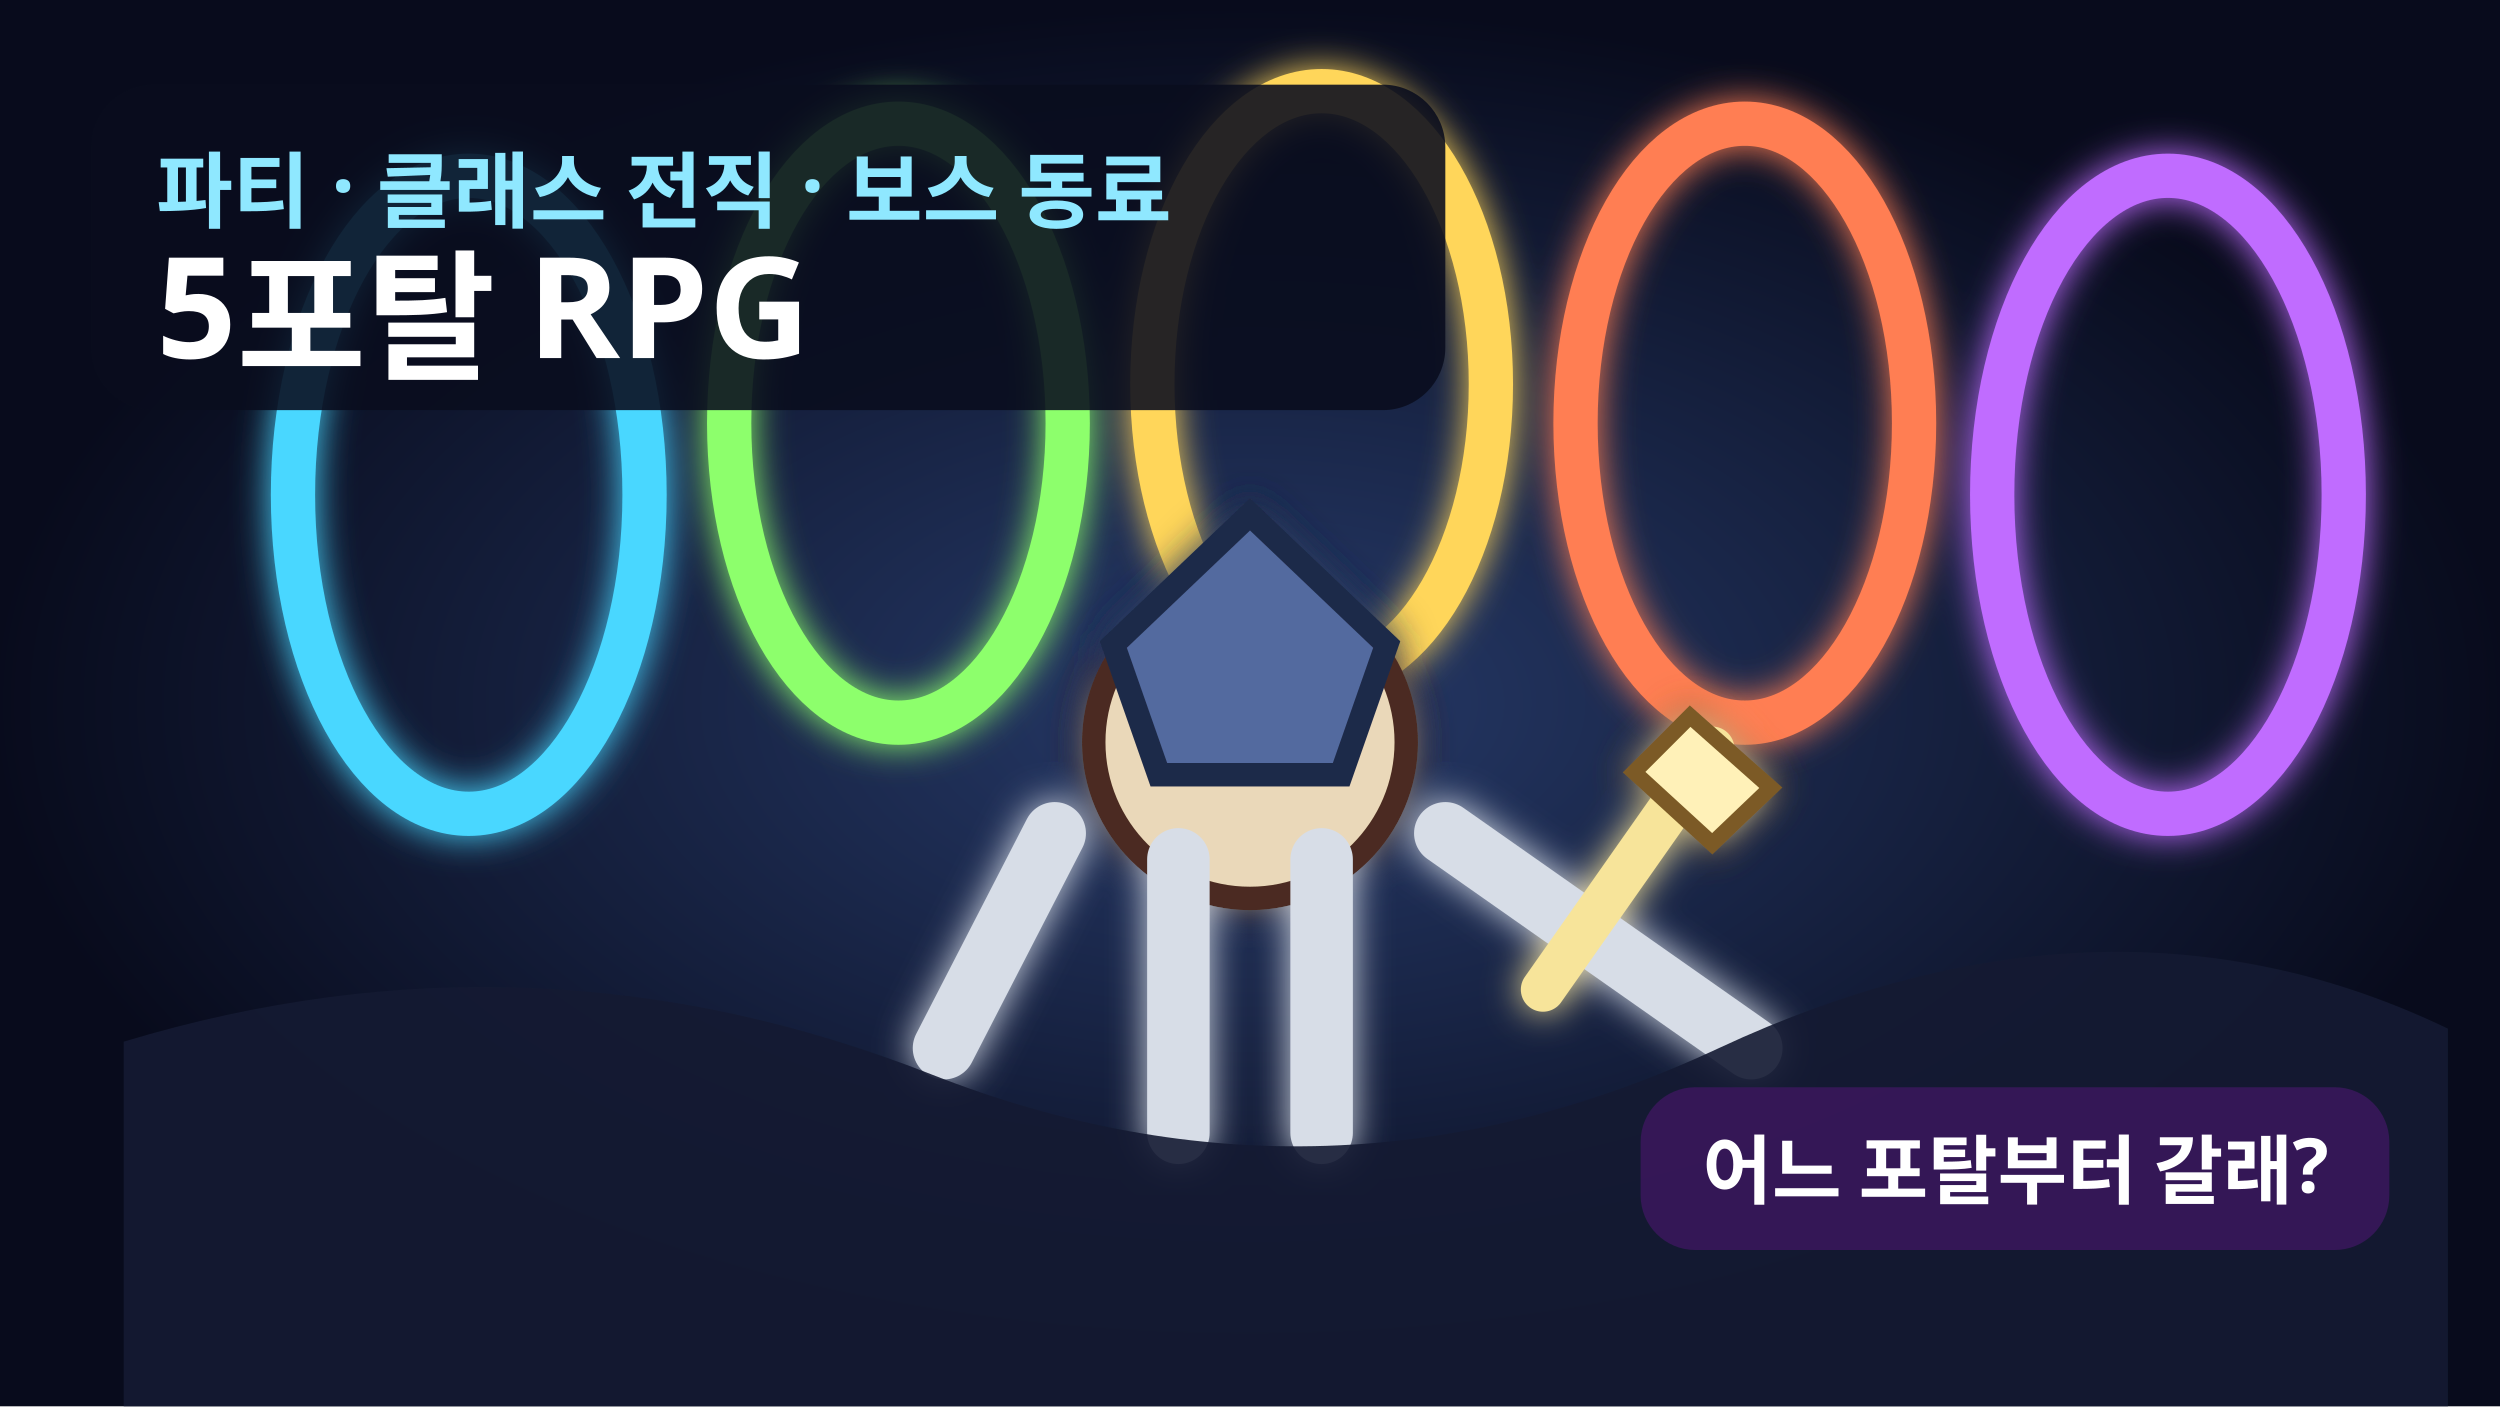
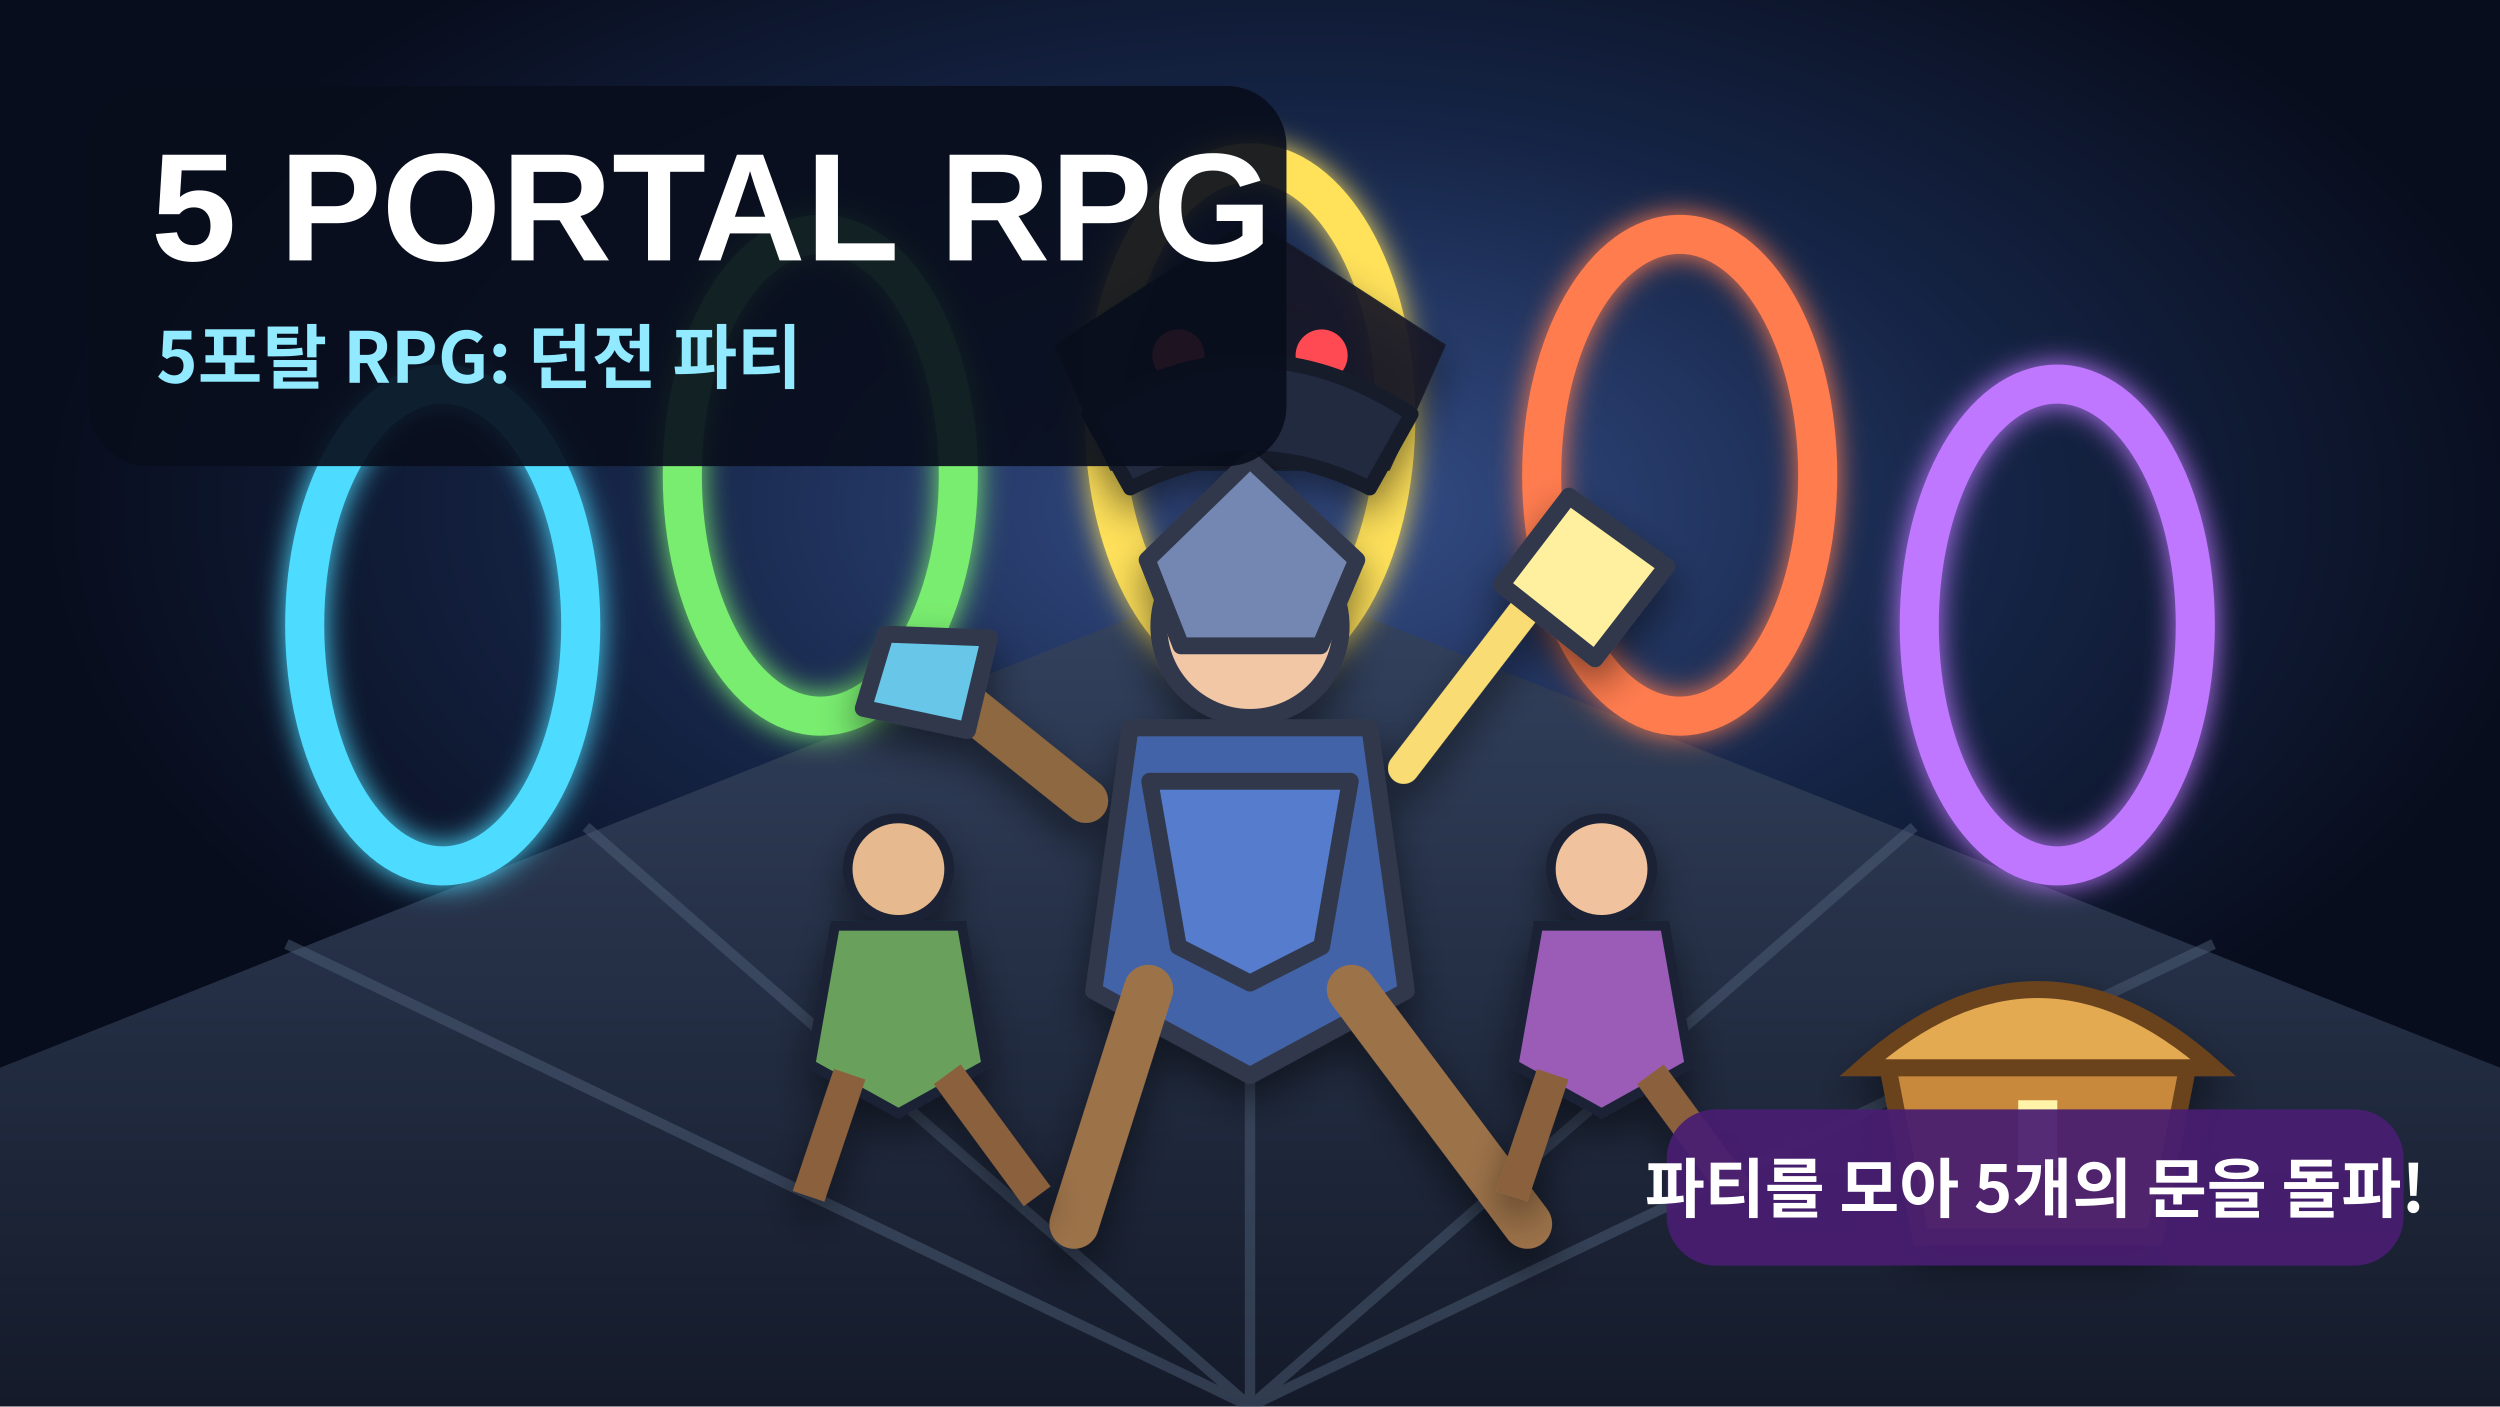
<svg xmlns="http://www.w3.org/2000/svg" viewBox="0 0 1920 1080" role="img" aria-labelledby="t d">
  <defs>
-     <radialGradient id="bg">
-       <stop stop-color="#263a69" />
-       <stop offset="1" stop-color="#080b1c" />
+     <radialGradient id="bg" cx=".52" cy=".36">
+       <stop stop-color="#364f8a" />
+       <stop offset=".56" stop-color="#152445" />
+       <stop offset="1" stop-color="#080d1d" />
    </radialGradient>
-     <filter id="glow">
-       <feGaussianBlur stdDeviation="14" result="b" />
+     <linearGradient id="floor" x2="0" y2="1">
+       <stop stop-color="#344360" />
+       <stop offset="1" stop-color="#141a29" />
+     </linearGradient>
+     <filter id="s" x="-30%" y="-30%" width="160%" height="180%">
+       <feDropShadow dx="0" dy="15" stdDeviation="15" flood-opacity=".48" />
+     </filter>
+     <filter id="gl">
+       <feGaussianBlur stdDeviation="11" result="b" />
      <feMerge>
        <feMergeNode in="b" />
        <feMergeNode in="SourceGraphic" />
      </feMerge>
    </filter>
  </defs>
  <rect width="1920" height="1080" fill="url(#bg)" />
-   <g fill="none" stroke-width="34" filter="url(#glow)">
-     <ellipse cx="360" cy="380" rx="135" ry="245" stroke="#48d7ff" />
-     <ellipse cx="690" cy="325" rx="130" ry="230" stroke="#8dff6c" />
-     <ellipse cx="1015" cy="295" rx="130" ry="225" stroke="#ffd65a" />
-     <ellipse cx="1340" cy="325" rx="130" ry="230" stroke="#ff7e52" />
-     <ellipse cx="1665" cy="380" rx="135" ry="245" stroke="#c06cff" />
+   <path d="M0 820 960 438l960 382v260H0Z" fill="url(#floor)" />
+   <path d="M960 438 960 1080M450 635l510 445m510-445-510 445M220 725l740 355m740-355-740 355" stroke="#53647c" stroke-width="8" opacity=".45" />
+   <g fill="none" stroke-width="30" filter="url(#gl)">
+     <ellipse cx="340" cy="480" rx="106" ry="185" stroke="#4ddcff" />
+     <ellipse cx="630" cy="365" rx="106" ry="185" stroke="#79ed6f" />
+     <ellipse cx="960" cy="320" rx="112" ry="195" stroke="#ffe15a" />
+     <ellipse cx="1290" cy="365" rx="106" ry="185" stroke="#ff7c50" />
+     <ellipse cx="1580" cy="480" rx="106" ry="185" stroke="#bf77ff" />
  </g>
-   <g transform="translate(960 570)" filter="url(#glow)">
-     <circle r="120" fill="#ead8b9" stroke="#4c2c20" stroke-width="18" />
-     <path d="M-105-75 0-175 105-75 70 25H-70Z" fill="#526b9f" stroke="#1f2948" stroke-width="18" />
-     <path d="M-55 90v210M55 90v210M-150 70-235 235M150 70l235 165" stroke="#d7dde7" stroke-width="48" stroke-linecap="round" />
-     <path d="M225 190 355 5" stroke="#f7e49a" stroke-width="34" stroke-linecap="round" />
-     <path d="M338-20 400 35 355 78 295 23Z" fill="#fff1b8" stroke="#7b5a25" stroke-width="12" />
+   <g filter="url(#s)" stroke="#161c2b" stroke-linejoin="round">
+     <path d="M810 265 960 168l150 97-43 96H853Z" fill="#131827" opacity=".92" />
+     <circle cx="905" cy="273" r="20" fill="#ff4a52" stroke="none" />
+     <circle cx="1015" cy="273" r="20" fill="#ff4a52" stroke="none" />
+     <path d="M836 318q124-82 248 0l-32 57q-92-47-184 0z" fill="#202940" stroke-width="11" />
  </g>
-   <path d="M95 800 Q410 705 715 825T1320 805T1880 790V1080H95Z" fill="#141a32" opacity=".9" />
-   <rect x="70" y="65" width="1040" height="250" rx="48" fill="#090d1d" opacity=".88" />
-   <text x="120" y="170" font-family="sans-serif" font-size="64" font-weight="900" fill="#8fe8ff">파티 · 클래스 전직 · 보스 동료</text>
-   <text x="120" y="275" font-family="sans-serif" font-size="108" font-weight="1000" fill="white">5포탈 RPG</text>
-   <rect x="1260" y="835" width="575" height="125" rx="42" fill="#371759" opacity=".92" />
-   <text x="1548" y="920" text-anchor="middle" font-family="sans-serif" font-size="58" font-weight="900" fill="#fff">어느 포탈부터 갈래?</text>
+   <g transform="translate(960 635)" filter="url(#s)" stroke="#30394c" stroke-width="13" stroke-linejoin="round">
+     <circle cy="-154" r="70" fill="#f1c7a6" />
+     <path d="M-79-205 0-282l82 77-28 66H-53Z" fill="#7387b2" />
+     <path d="M-92-76 92-76 120 126 0 191-120 126Z" fill="#4364a8" />
+     <path d="M-77-35 77-35 55 92 0 120-55 92Z" fill="#567cce" />
+     <path d="M-78 125-135 305M78 125l135 180" stroke="#9c724a" stroke-width="38" stroke-linecap="round" />
+     <path d="M118-45 260-230" stroke="#f9dc73" stroke-width="24" stroke-linecap="round" />
+     <path d="m245-254 75 54-55 71-72-57z" fill="#fff0a0" />
+     <path d="M-126-20-252-121" stroke="#8e673f" stroke-width="34" stroke-linecap="round" />
+     <path d="m-280-148 80 3-17 71-80-17z" fill="#67c7e8" />
+   </g>
+   <g filter="url(#s)" stroke="#1d2435" stroke-width="10">
+     <g transform="translate(690 735) scale(.75)">
+       <circle cy="-90" r="52" fill="#e7b98e" />
+       <path d="M-65-32h130l25 142L0 160l-90-50z" fill="#67a05c" />
+       <path d="M-50 120-92 245M50 120l92 125" stroke="#8b613d" stroke-width="34" />
+     </g>
+     <g transform="translate(1230 735) scale(.75)">
+       <circle cy="-90" r="52" fill="#f0c29d" />
+       <path d="M-65-32h130l25 142L0 160l-90-50z" fill="#9b5cb7" />
+       <path d="M-50 120-92 245M50 120l92 125" stroke="#8b613d" stroke-width="34" />
+     </g>
+   </g>
+   <g filter="url(#s)">
+     <path d="M1450 820h230l-25 130h-180z" fill="#c9893d" stroke="#6a431f" stroke-width="13" />
+     <path d="M1430 820q135-120 270 0z" fill="#e4aa51" stroke="#6a431f" stroke-width="13" />
+     <path d="M1550 845h30v52h-30z" fill="#fff4a7" />
+   </g>
+   <rect x="68" y="66" width="920" height="292" rx="46" fill="#080d1b" opacity=".91" />
+   <text x="116" y="200" font-family="Arial,DejaVu Sans,sans-serif" font-size="118" font-weight="900" fill="#fff">5 PORTAL RPG</text>
+   <text x="120" y="294" font-family="Noto Sans CJK KR,DejaVu Sans,sans-serif" font-size="54" font-weight="800" fill="#91eaff">5포탈 RPG: 던전 파티</text>
+   <rect x="1280" y="852" width="566" height="120" rx="38" fill="#481d70" opacity=".93" />
+   <text x="1563" y="931" text-anchor="middle" font-family="Noto Sans CJK KR,DejaVu Sans,sans-serif" font-size="50" font-weight="900" fill="#fff">파티를 모아 5개의 문을 돌파!</text>
</svg>
